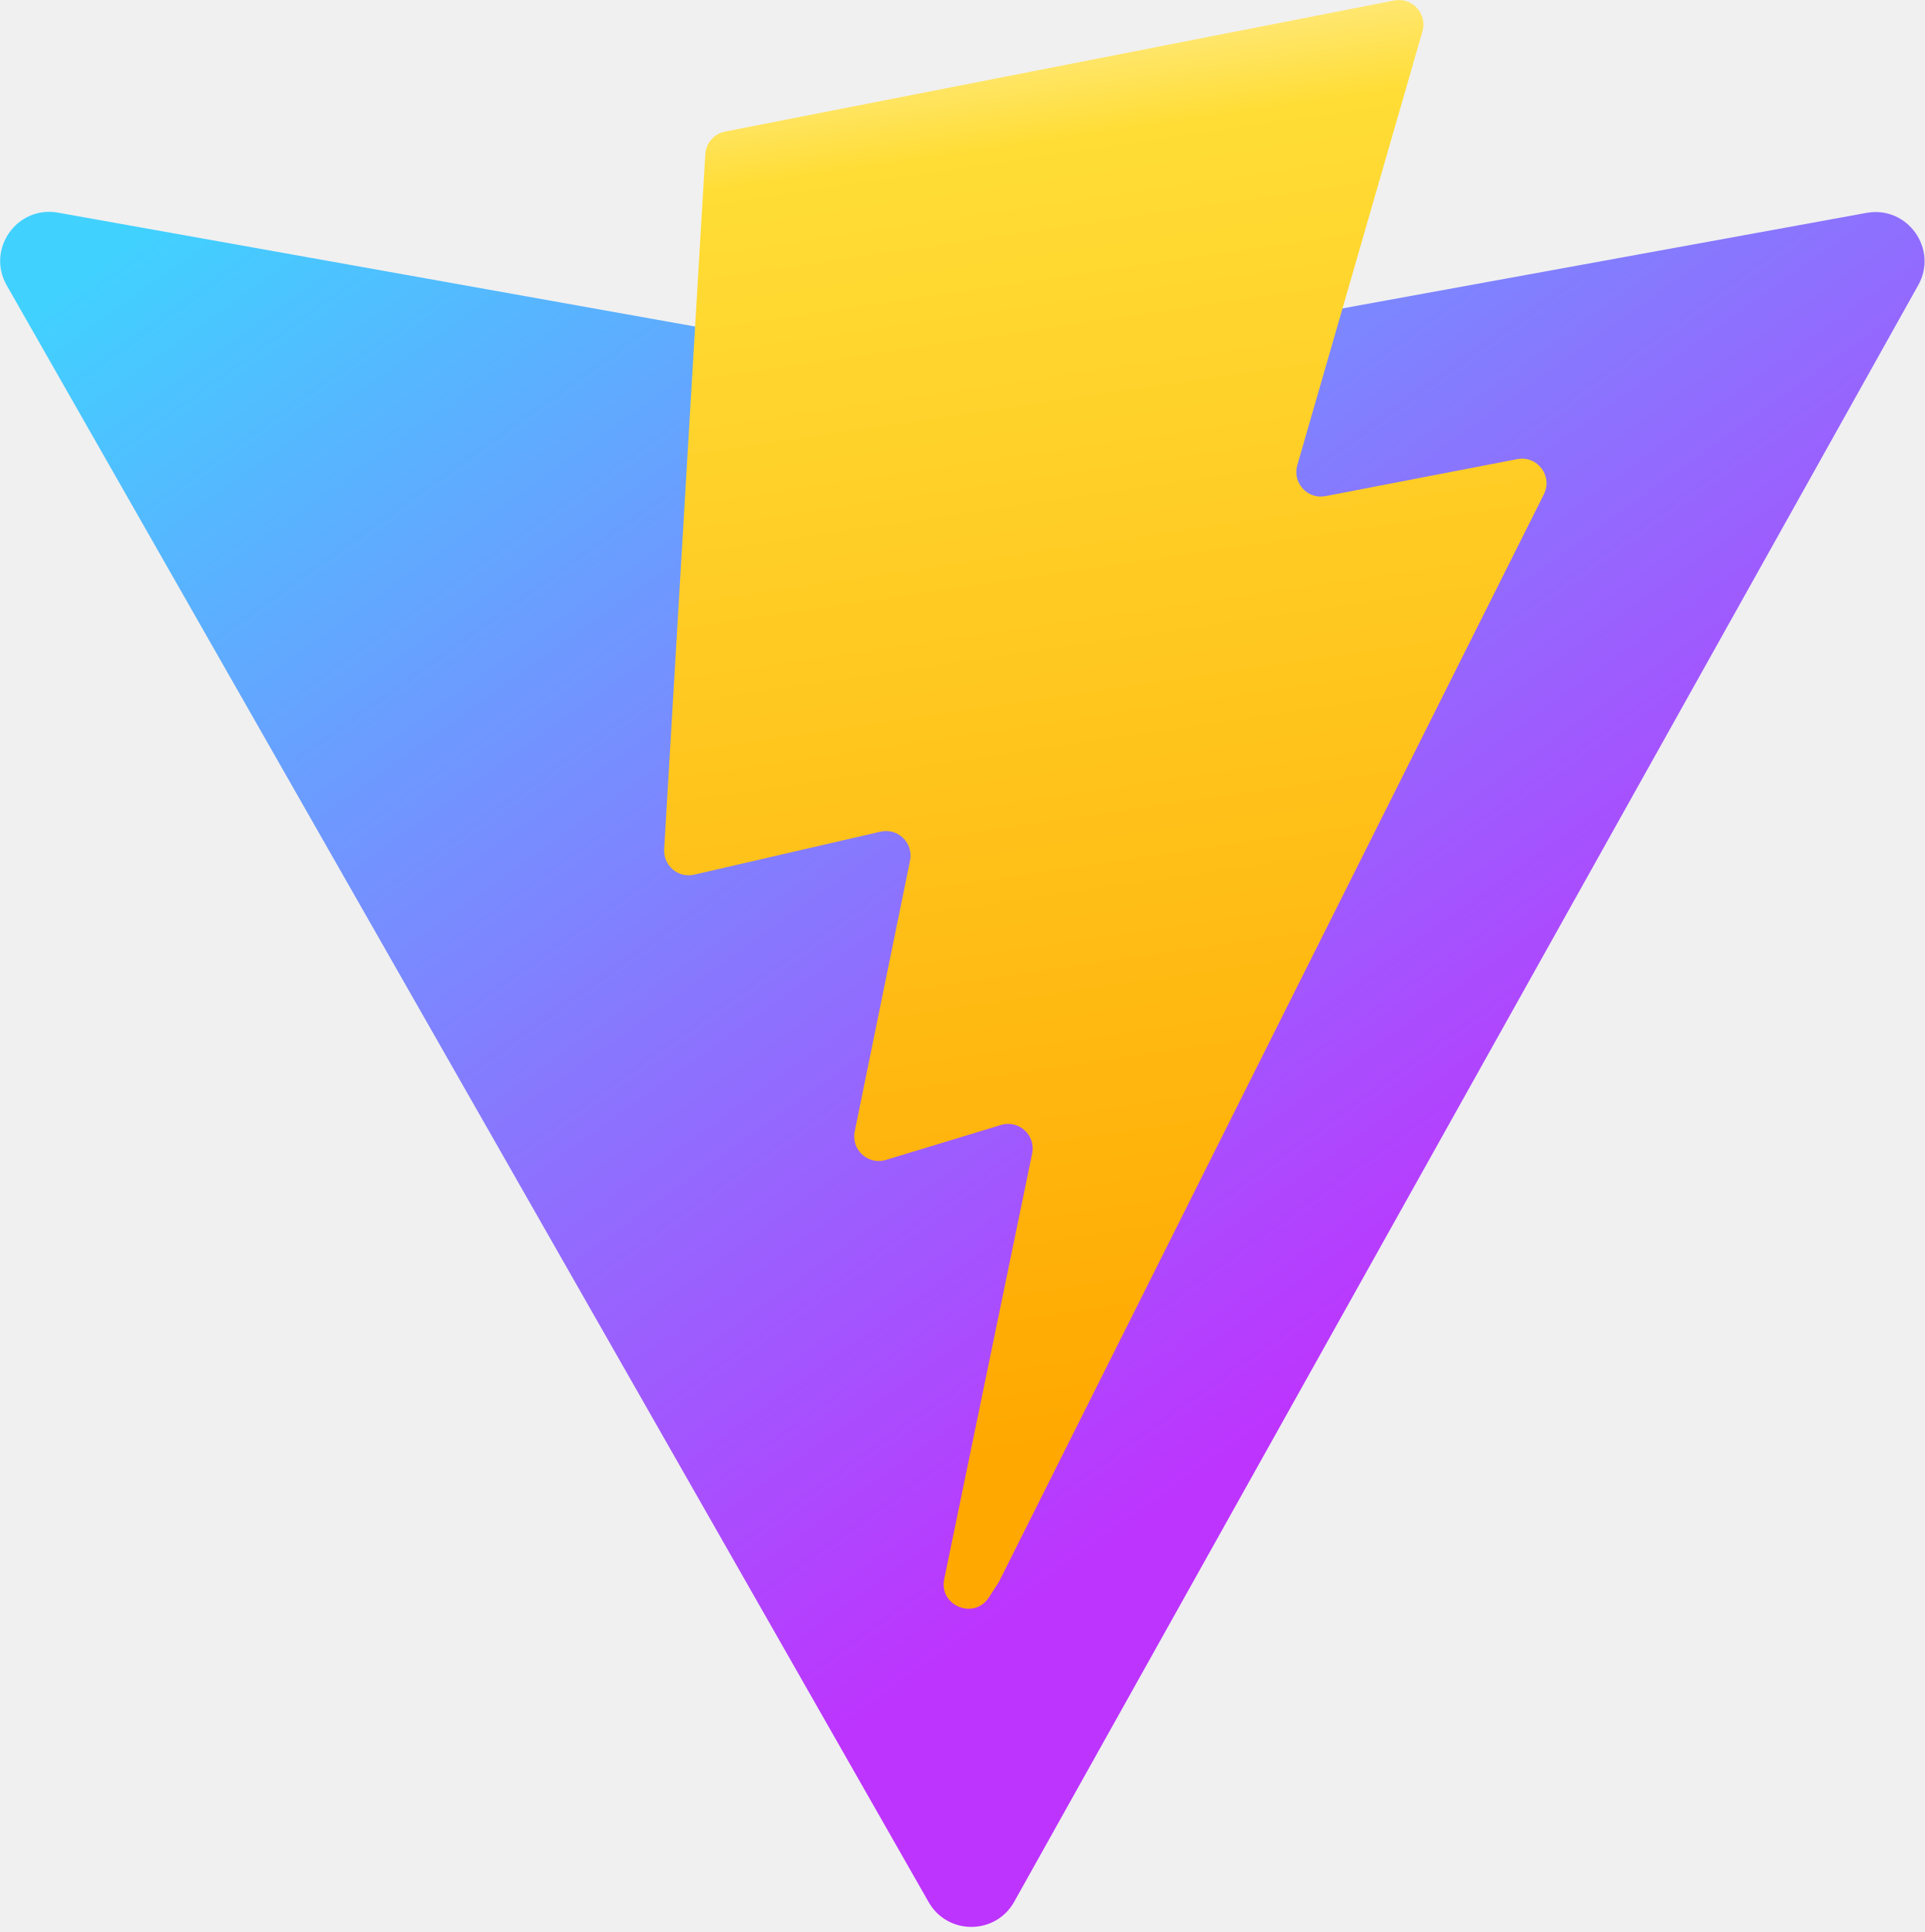
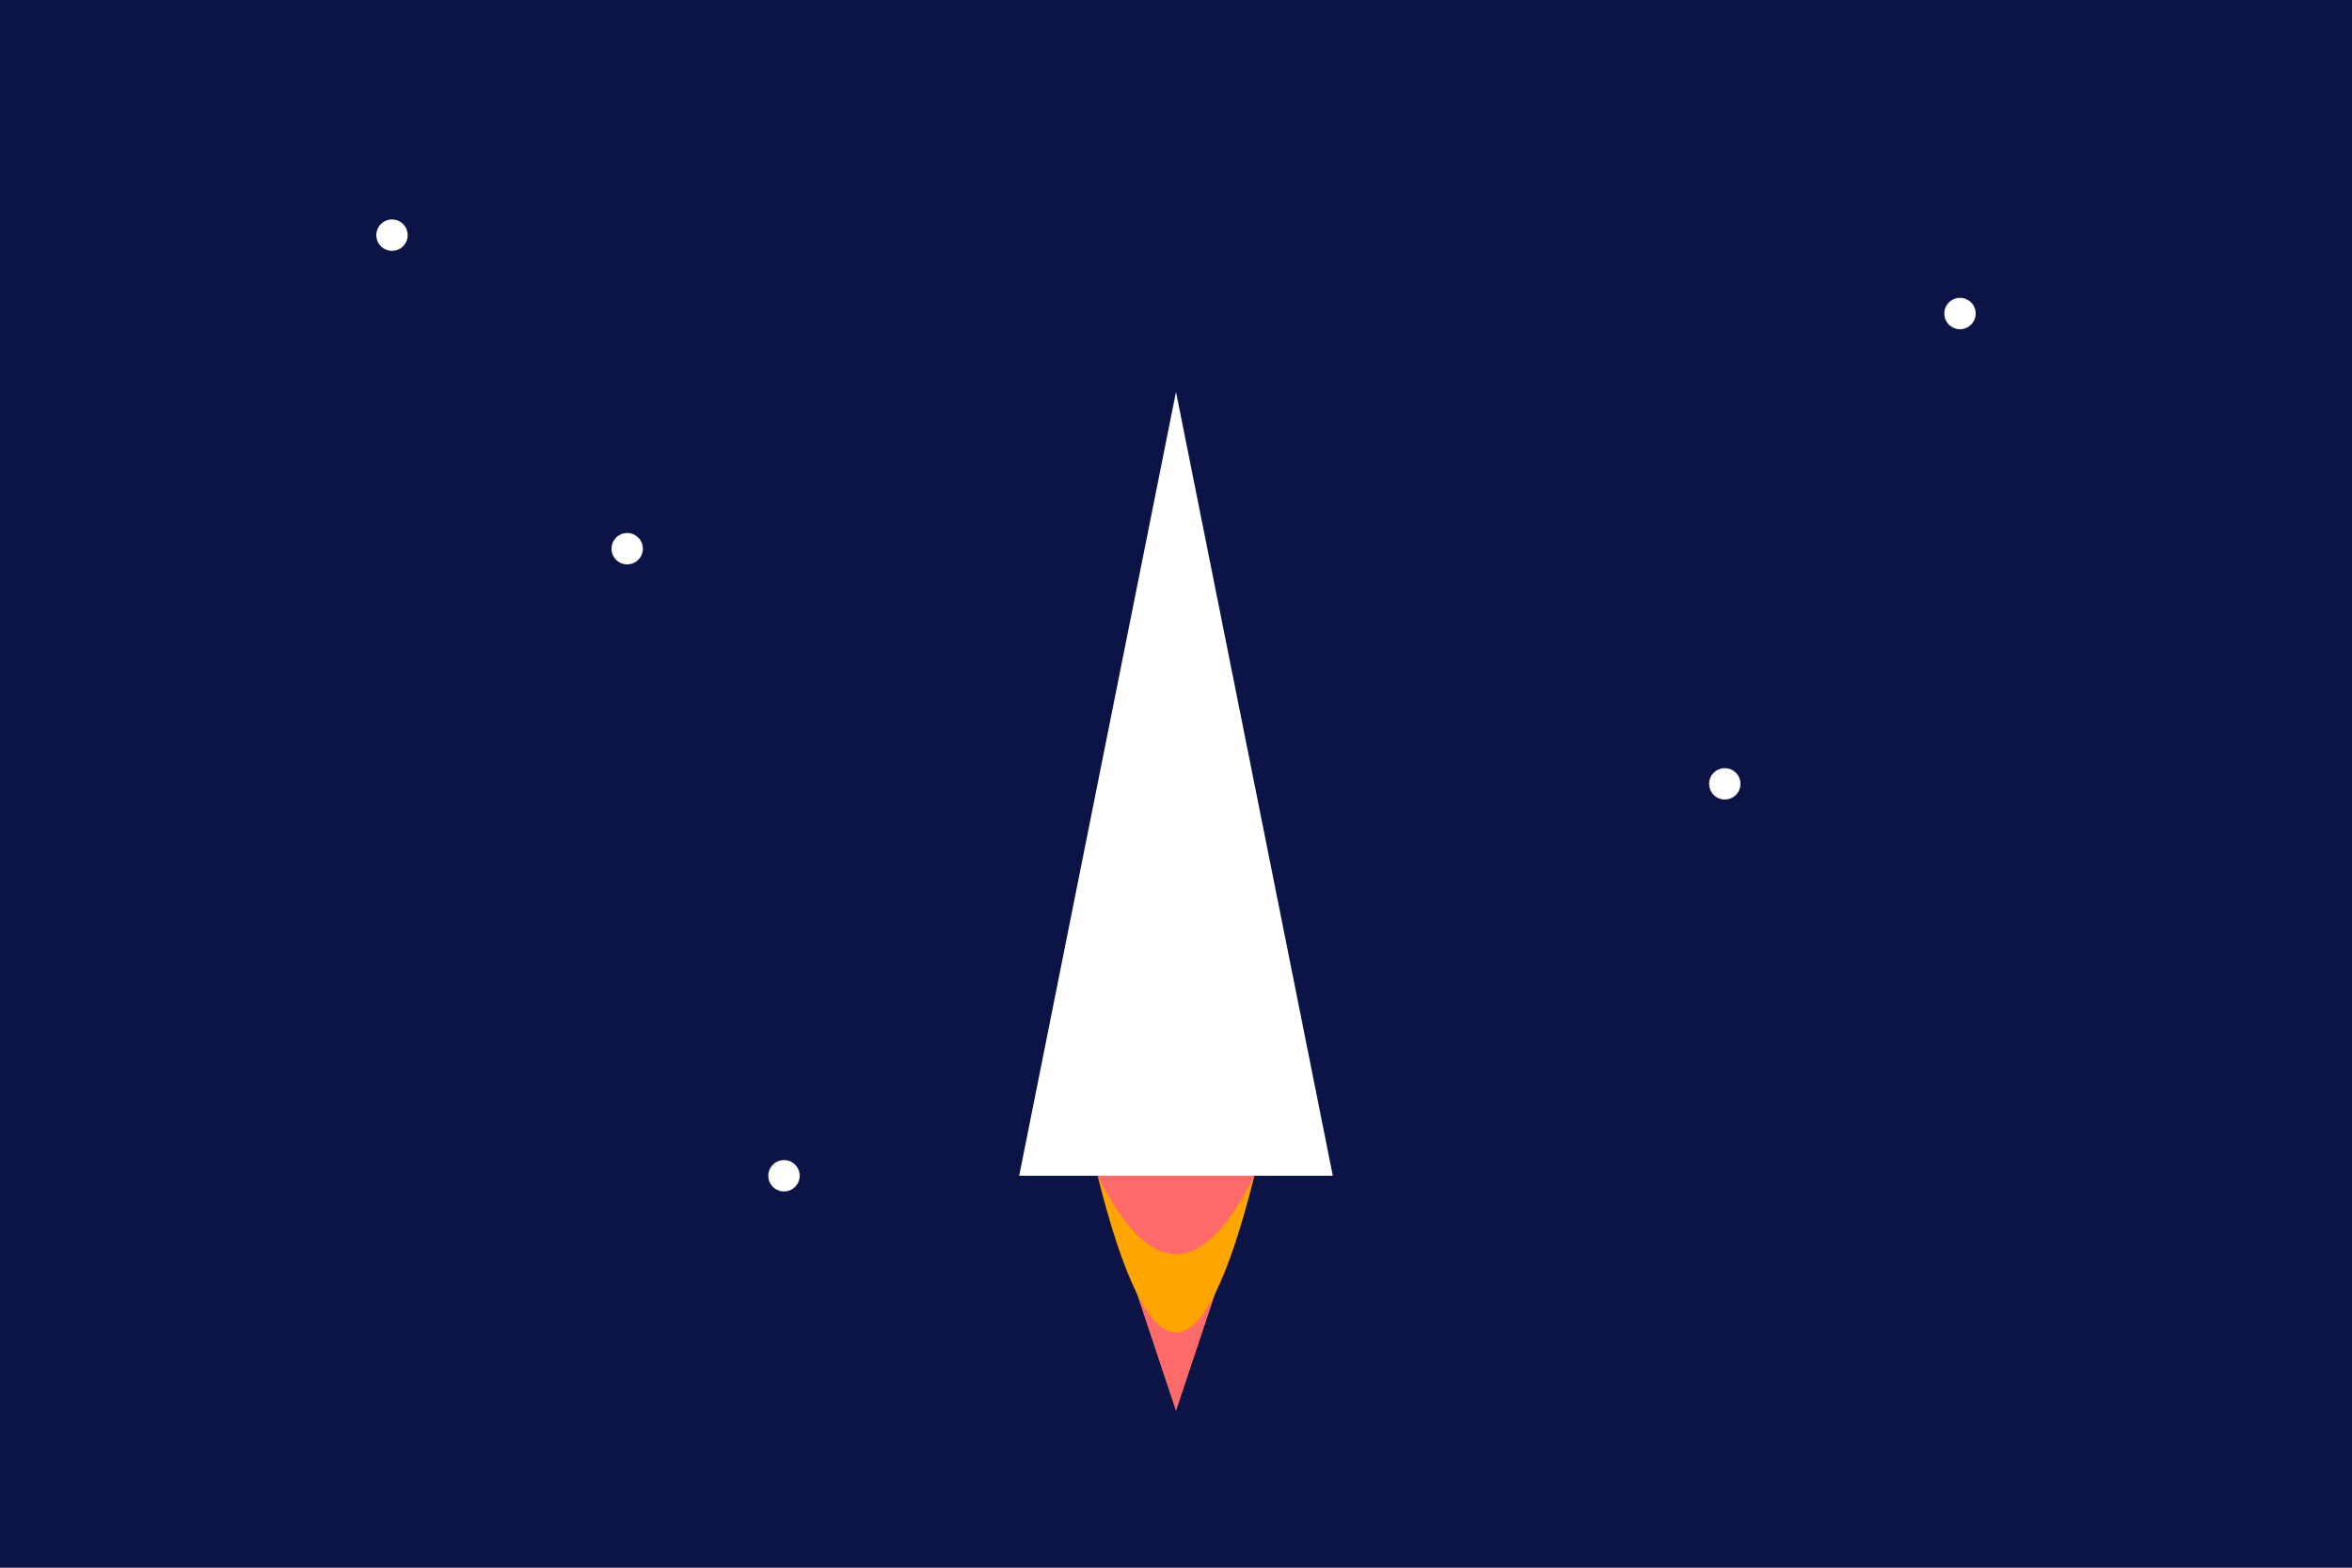
- <svg xmlns="http://www.w3.org/2000/svg" aria-hidden="true" role="img" class="iconify iconify--logos" width="31.88" height="32" preserveAspectRatio="xMidYMid meet" viewBox="0 0 256 257">
-   <defs>
-     <linearGradient id="IconifyId1813088fe1fbc01fb466" x1="-.828%" x2="57.636%" y1="7.652%" y2="78.411%">
-       <stop offset="0%" stop-color="#41D1FF" />
-       <stop offset="100%" stop-color="#BD34FE" />
-     </linearGradient>
-     <linearGradient id="IconifyId1813088fe1fbc01fb467" x1="43.376%" x2="50.316%" y1="2.242%" y2="89.03%">
-       <stop offset="0%" stop-color="#FFEA83" />
-       <stop offset="8.333%" stop-color="#FFDD35" />
-       <stop offset="100%" stop-color="#FFA800" />
-     </linearGradient>
-   </defs>
-   <path fill="url(#IconifyId1813088fe1fbc01fb466)" d="M255.153 37.938L134.897 252.976c-2.483 4.44-8.862 4.466-11.382.048L.875 37.958c-2.746-4.814 1.371-10.646 6.827-9.67l120.385 21.517a6.537 6.537 0 0 0 2.322-.004l117.867-21.483c5.438-.991 9.574 4.796 6.877 9.62Z" />
-   <path fill="url(#IconifyId1813088fe1fbc01fb467)" d="M185.432.063L96.44 17.501a3.268 3.268 0 0 0-2.634 3.014l-5.474 92.456a3.268 3.268 0 0 0 3.997 3.378l24.777-5.718c2.318-.535 4.413 1.507 3.936 3.838l-7.361 36.047c-.495 2.426 1.782 4.5 4.151 3.78l15.304-4.649c2.372-.72 4.652 1.36 4.15 3.788l-11.698 56.621c-.732 3.542 3.979 5.473 5.943 2.437l1.313-2.028l72.516-144.72c1.215-2.423-.88-5.186-3.54-4.672l-25.505 4.922c-2.396.462-4.435-1.77-3.759-4.114l16.646-57.705c.677-2.35-1.37-4.583-3.769-4.113Z" />
+ <svg xmlns="http://www.w3.org/2000/svg" viewBox="0 0 300 200">
+   <rect width="300" height="200" fill="#0C1445" />
+   <path d="M150 50 L130 150 L170 150 Z" fill="#FFFFFF" />
+   <path d="M140 150 L150 180 L160 150" fill="#FF6B6B" />
+   <path d="M140 150 Q150 170, 160 150 Q150 190, 140 150" fill="#FFA500" />
+   <circle cx="50" cy="30" r="2" fill="white" />
+   <circle cx="80" cy="70" r="2" fill="white" />
+   <circle cx="250" cy="40" r="2" fill="white" />
+   <circle cx="220" cy="100" r="2" fill="white" />
+   <circle cx="100" cy="150" r="2" fill="white" />
</svg>
